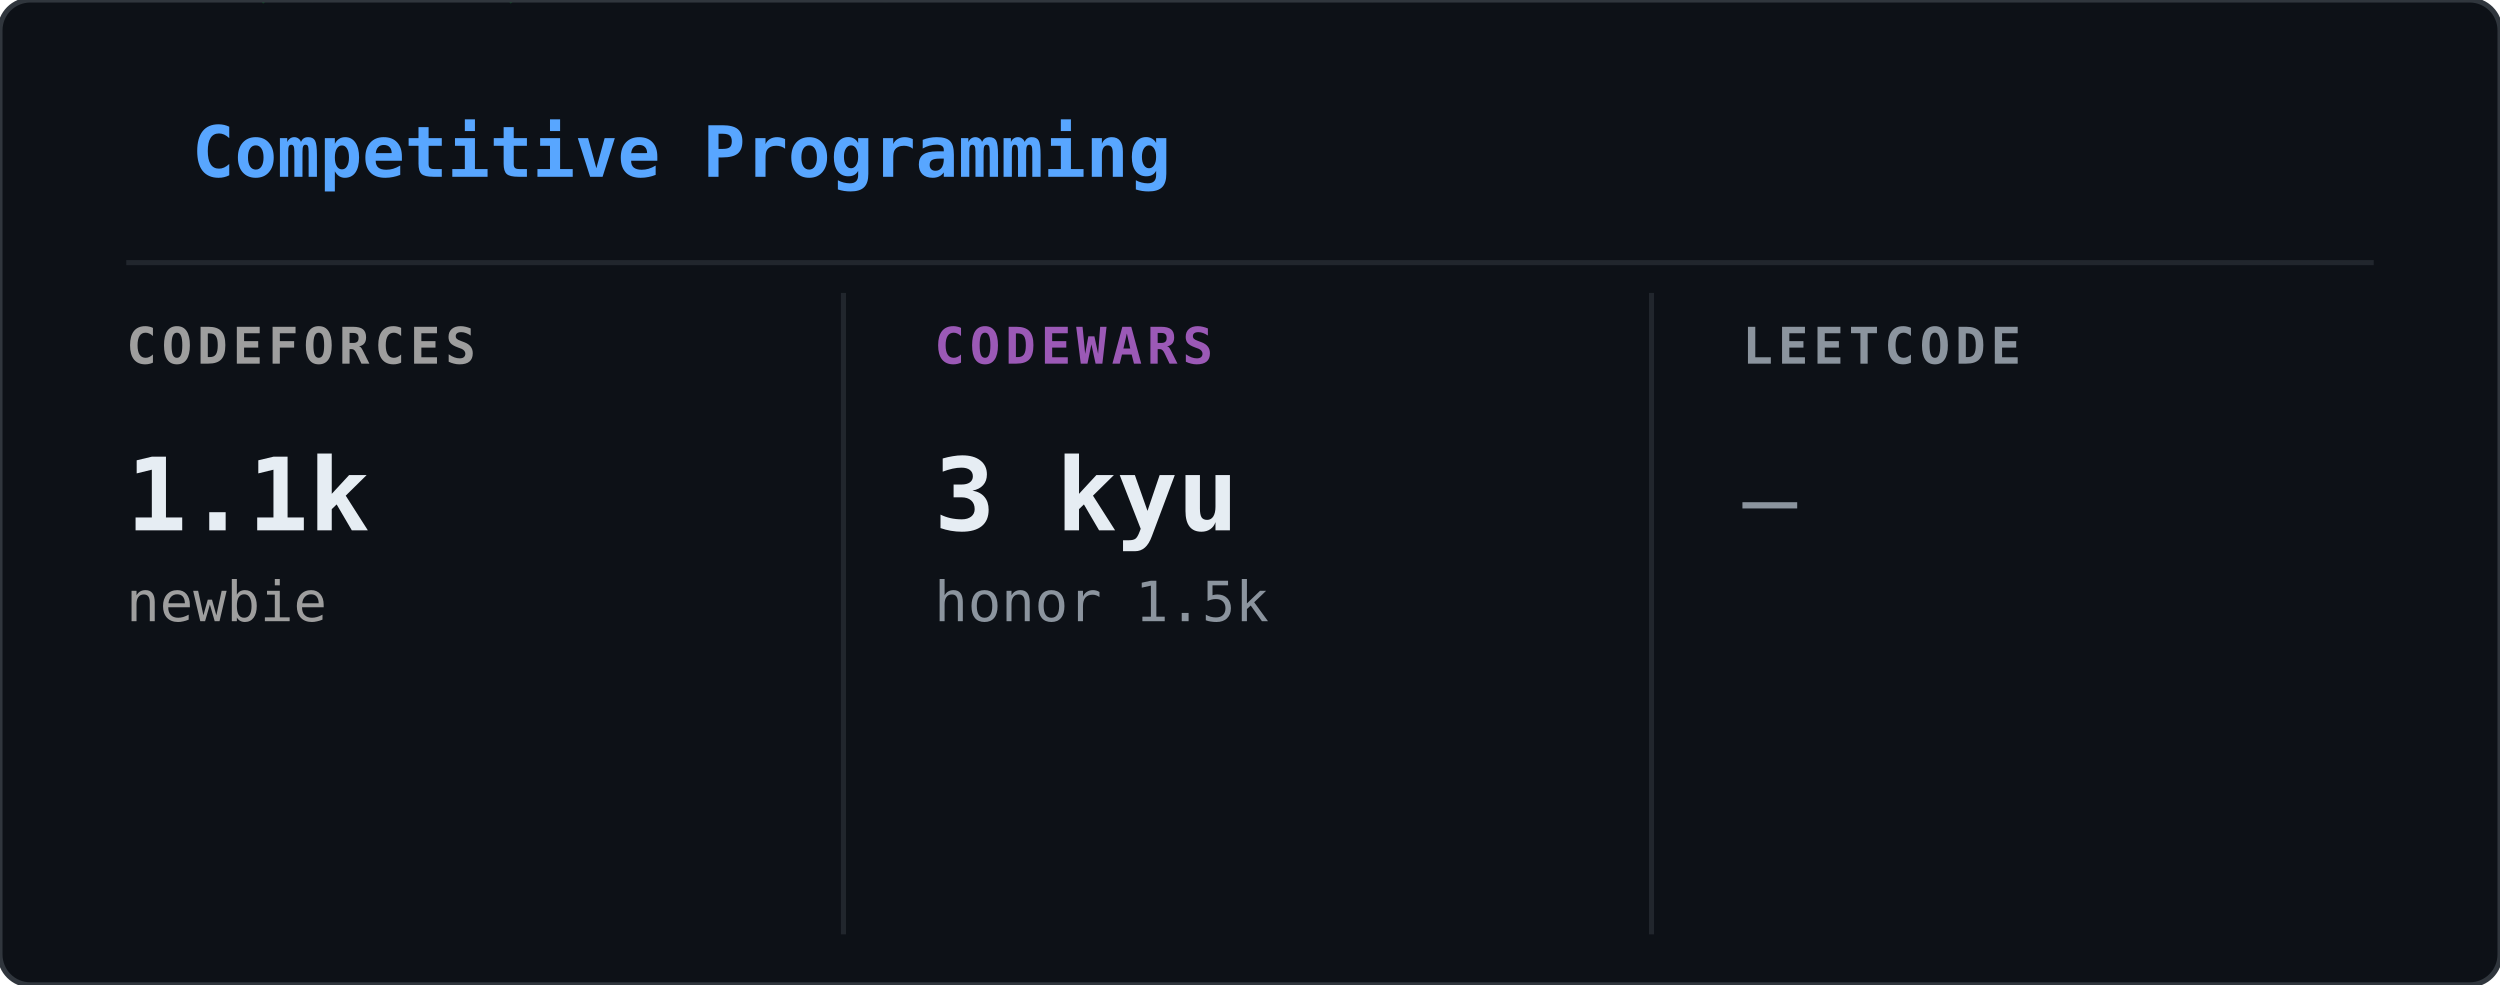
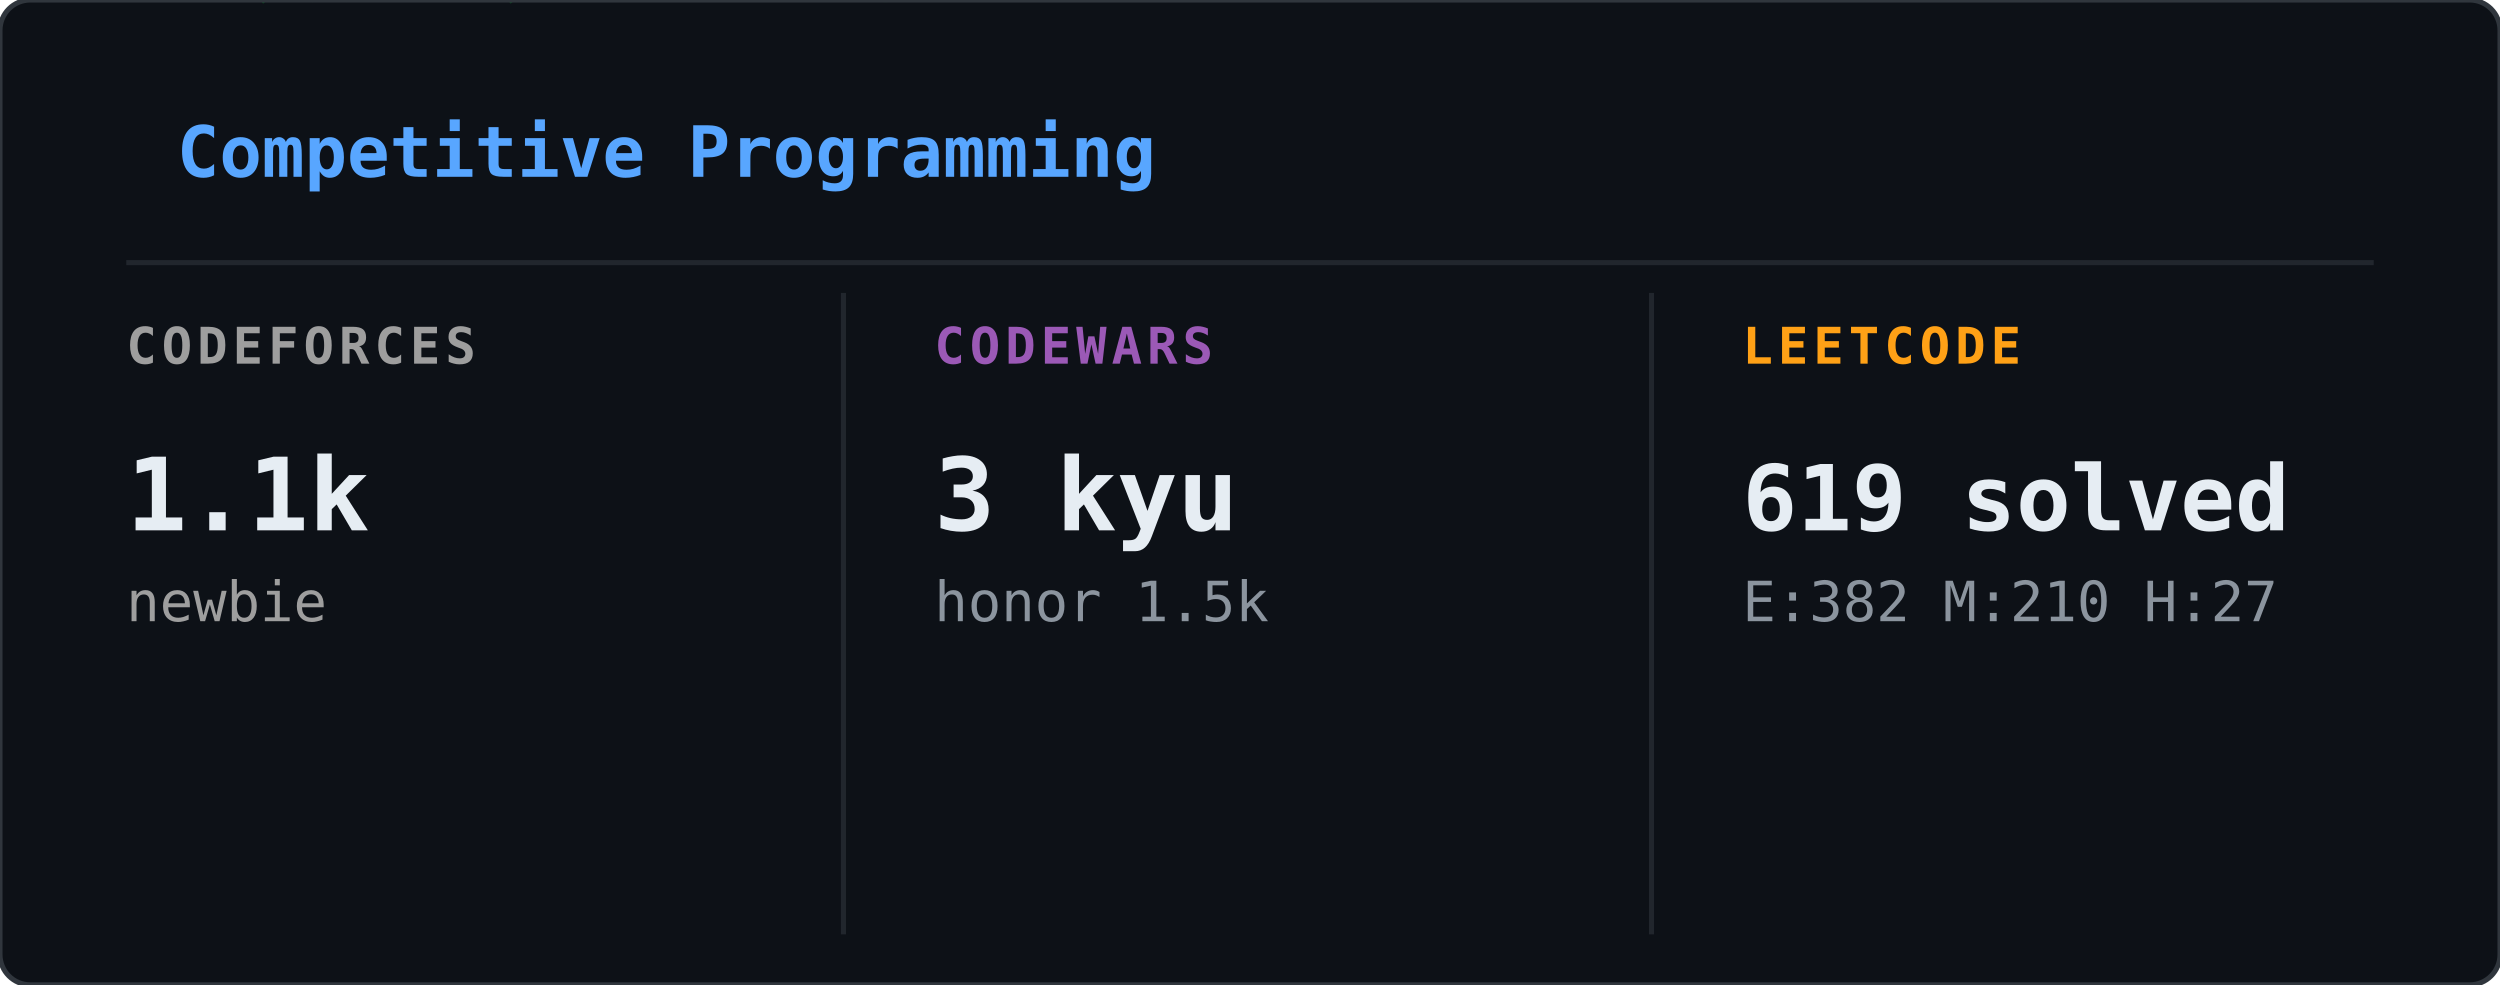
<svg xmlns="http://www.w3.org/2000/svg" width="495" height="195" viewBox="0 0 495 195">
  <defs>
    <clipPath id="cp-clip">
      <rect width="495" height="195" rx="6" />
    </clipPath>
  </defs>
  <rect width="495" height="195" rx="6" fill="#0d1117" />
  <g clip-path="url(#cp-clip)">
    <g opacity="0.22">
      <style>@keyframes cp0{from{transform:translateY(-60px)}to{transform:translateY(209px)}}@keyframes cp1{from{transform:translateY(-46px)}to{transform:translateY(209px)}}@keyframes cp2{from{transform:translateY(-46px)}to{transform:translateY(209px)}}@keyframes cp3{from{transform:translateY(-46px)}to{transform:translateY(209px)}}@keyframes cp4{from{transform:translateY(-46px)}to{transform:translateY(209px)}}@keyframes cp5{from{transform:translateY(-46px)}to{transform:translateY(209px)}}@keyframes cp6{from{transform:translateY(-46px)}to{transform:translateY(209px)}}@keyframes cp7{from{transform:translateY(-46px)}to{transform:translateY(209px)}}@keyframes cp8{from{transform:translateY(-46px)}to{transform:translateY(209px)}}@keyframes cp9{from{transform:translateY(-46px)}to{transform:translateY(209px)}}@keyframes cp10{from{transform:translateY(-46px)}to{transform:translateY(209px)}}@keyframes cp11{from{transform:translateY(-46px)}to{transform:translateY(209px)}}@keyframes cp12{from{transform:translateY(-46px)}to{transform:translateY(209px)}}@keyframes cp13{from{transform:translateY(-46px)}to{transform:translateY(209px)}}@keyframes cp14{from{transform:translateY(-46px)}to{transform:translateY(209px)}}@keyframes cp15{from{transform:translateY(-46px)}to{transform:translateY(209px)}}@keyframes cp16{from{transform:translateY(-46px)}to{transform:translateY(209px)}}@keyframes cp17{from{transform:translateY(-46px)}to{transform:translateY(209px)}}@keyframes cp18{from{transform:translateY(-46px)}to{transform:translateY(209px)}}@keyframes cp19{from{transform:translateY(-46px)}to{transform:translateY(209px)}}@keyframes cp20{from{transform:translateY(-46px)}to{transform:translateY(209px)}}@keyframes cp21{from{transform:translateY(-46px)}to{transform:translateY(209px)}}@keyframes cp22{from{transform:translateY(-46px)}to{transform:translateY(209px)}}@keyframes cp23{from{transform:translateY(-46px)}to{transform:translateY(209px)}}@keyframes cp24{from{transform:translateY(-46px)}to{transform:translateY(209px)}}@keyframes cp25{from{transform:translateY(-46px)}to{transform:translateY(209px)}}@keyframes cp26{from{transform:translateY(-46px)}to{transform:translateY(209px)}}@keyframes cp27{from{transform:translateY(-46px)}to{transform:translateY(209px)}}@keyframes cp28{from{transform:translateY(-46px)}to{transform:translateY(209px)}}@keyframes cp29{from{transform:translateY(-46px)}to{transform:translateY(209px)}}@keyframes cp30{from{transform:translateY(-46px)}to{transform:translateY(209px)}}@keyframes cp31{from{transform:translateY(-46px)}to{transform:translateY(209px)}}@keyframes cp32{from{transform:translateY(-46px)}to{transform:translateY(209px)}}@keyframes cp33{from{transform:translateY(-46px)}to{transform:translateY(209px)}}@keyframes cp34{from{transform:translateY(-46px)}to{transform:translateY(209px)}}@keyframes cp35{from{transform:translateY(-46px)}to{transform:translateY(209px)}}@keyframes cp36{from{transform:translateY(-46px)}to{transform:translateY(209px)}}@keyframes cp37{from{transform:translateY(-46px)}to{transform:translateY(209px)}}</style>
      <g style="animation:cp0 2.40s linear infinite;animation-delay:-0.01s">
        <text x="366" y="0" font-family="monospace" font-size="12" fill="#00ff41">5</text>
        <text x="366" y="-14" font-family="monospace" font-size="12" fill="#00ff41" opacity="0.80">ﾔ</text>
        <text x="366" y="-28" font-family="monospace" font-size="12" fill="#00ff41" opacity="0.60">ﾀ</text>
        <text x="366" y="-42" font-family="monospace" font-size="12" fill="#00ff41" opacity="0.40">ｿ</text>
        <text x="366" y="-56" font-family="monospace" font-size="12" fill="#00ff41" opacity="0.20">2</text>
      </g>
      <g style="animation:cp1 1.88s linear infinite;animation-delay:-1.42s">
        <text x="221" y="0" font-family="monospace" font-size="12" fill="#00ff41">ﾝ</text>
        <text x="221" y="-14" font-family="monospace" font-size="12" fill="#00ff41" opacity="0.75">ﾘ</text>
        <text x="221" y="-28" font-family="monospace" font-size="12" fill="#00ff41" opacity="0.50">ﾚ</text>
        <text x="221" y="-42" font-family="monospace" font-size="12" fill="#00ff41" opacity="0.25">ｧ</text>
      </g>
      <g style="animation:cp2 3.18s linear infinite;animation-delay:-0.68s">
        <text x="195" y="0" font-family="monospace" font-size="12" fill="#00ff41">ｺ</text>
        <text x="195" y="-14" font-family="monospace" font-size="12" fill="#00ff41" opacity="0.75">ﾃ</text>
        <text x="195" y="-28" font-family="monospace" font-size="12" fill="#00ff41" opacity="0.50">ｾ</text>
        <text x="195" y="-42" font-family="monospace" font-size="12" fill="#00ff41" opacity="0.25">ｬ</text>
      </g>
      <g style="animation:cp3 2.37s linear infinite;animation-delay:-0.52s">
        <text x="25" y="0" font-family="monospace" font-size="12" fill="#00ff41">ﾍ</text>
        <text x="25" y="-14" font-family="monospace" font-size="12" fill="#00ff41" opacity="0.75">ｺ</text>
        <text x="25" y="-28" font-family="monospace" font-size="12" fill="#00ff41" opacity="0.50">ｧ</text>
        <text x="25" y="-42" font-family="monospace" font-size="12" fill="#00ff41" opacity="0.25">ｫ</text>
      </g>
      <g style="animation:cp4 2.42s linear infinite;animation-delay:-0.67s">
        <text x="113" y="0" font-family="monospace" font-size="12" fill="#00ff41">ｭ</text>
        <text x="113" y="-14" font-family="monospace" font-size="12" fill="#00ff41" opacity="0.75">1</text>
        <text x="113" y="-28" font-family="monospace" font-size="12" fill="#00ff41" opacity="0.50">ﾅ</text>
        <text x="113" y="-42" font-family="monospace" font-size="12" fill="#00ff41" opacity="0.25">1</text>
      </g>
      <g style="animation:cp5 2.93s linear infinite;animation-delay:-1.00s">
        <text x="469" y="0" font-family="monospace" font-size="12" fill="#00ff41">ﾄ</text>
        <text x="469" y="-14" font-family="monospace" font-size="12" fill="#00ff41" opacity="0.75">ﾈ</text>
        <text x="469" y="-28" font-family="monospace" font-size="12" fill="#00ff41" opacity="0.50">ﾆ</text>
        <text x="469" y="-42" font-family="monospace" font-size="12" fill="#00ff41" opacity="0.25">ｼ</text>
      </g>
      <g style="animation:cp6 2.61s linear infinite;animation-delay:-1.55s">
        <text x="353" y="0" font-family="monospace" font-size="12" fill="#00ff41">0</text>
        <text x="353" y="-14" font-family="monospace" font-size="12" fill="#00ff41" opacity="0.75">ｵ</text>
        <text x="353" y="-28" font-family="monospace" font-size="12" fill="#00ff41" opacity="0.50">ﾅ</text>
        <text x="353" y="-42" font-family="monospace" font-size="12" fill="#00ff41" opacity="0.25">5</text>
      </g>
      <g style="animation:cp7 2.10s linear infinite;animation-delay:-0.63s">
        <text x="67" y="0" font-family="monospace" font-size="12" fill="#00ff41">ｱ</text>
        <text x="67" y="-14" font-family="monospace" font-size="12" fill="#00ff41" opacity="0.75">ﾍ</text>
        <text x="67" y="-28" font-family="monospace" font-size="12" fill="#00ff41" opacity="0.50">ﾆ</text>
        <text x="67" y="-42" font-family="monospace" font-size="12" fill="#00ff41" opacity="0.25">ｨ</text>
      </g>
      <g style="animation:cp8 1.60s linear infinite;animation-delay:-0.98s">
        <text x="91" y="0" font-family="monospace" font-size="12" fill="#00ff41">ｱ</text>
        <text x="91" y="-14" font-family="monospace" font-size="12" fill="#00ff41" opacity="0.75">1</text>
        <text x="91" y="-28" font-family="monospace" font-size="12" fill="#00ff41" opacity="0.50">7</text>
        <text x="91" y="-42" font-family="monospace" font-size="12" fill="#00ff41" opacity="0.25">ﾃ</text>
      </g>
      <g style="animation:cp9 2.20s linear infinite;animation-delay:-1.29s">
        <text x="332" y="0" font-family="monospace" font-size="12" fill="#00ff41">ﾇ</text>
        <text x="332" y="-14" font-family="monospace" font-size="12" fill="#00ff41" opacity="0.75">ﾘ</text>
        <text x="332" y="-28" font-family="monospace" font-size="12" fill="#00ff41" opacity="0.50">ﾍ</text>
        <text x="332" y="-42" font-family="monospace" font-size="12" fill="#00ff41" opacity="0.25">ﾃ</text>
      </g>
      <g style="animation:cp10 2.40s linear infinite;animation-delay:-0.51s">
        <text x="374" y="0" font-family="monospace" font-size="12" fill="#00ff41">ｶ</text>
        <text x="374" y="-14" font-family="monospace" font-size="12" fill="#00ff41" opacity="0.75">ｨ</text>
        <text x="374" y="-28" font-family="monospace" font-size="12" fill="#00ff41" opacity="0.50">ﾝ</text>
        <text x="374" y="-42" font-family="monospace" font-size="12" fill="#00ff41" opacity="0.25">ｼ</text>
      </g>
      <g style="animation:cp11 1.70s linear infinite;animation-delay:-1.08s">
        <text x="172" y="0" font-family="monospace" font-size="12" fill="#00ff41">ｲ</text>
        <text x="172" y="-14" font-family="monospace" font-size="12" fill="#00ff41" opacity="0.75">ｯ</text>
        <text x="172" y="-28" font-family="monospace" font-size="12" fill="#00ff41" opacity="0.50">ｻ</text>
        <text x="172" y="-42" font-family="monospace" font-size="12" fill="#00ff41" opacity="0.25">ｮ</text>
      </g>
      <g style="animation:cp12 2.37s linear infinite;animation-delay:-2.03s">
        <text x="99" y="0" font-family="monospace" font-size="12" fill="#00ff41">ｯ</text>
        <text x="99" y="-14" font-family="monospace" font-size="12" fill="#00ff41" opacity="0.75">1</text>
        <text x="99" y="-28" font-family="monospace" font-size="12" fill="#00ff41" opacity="0.50">ﾅ</text>
        <text x="99" y="-42" font-family="monospace" font-size="12" fill="#00ff41" opacity="0.25">ｬ</text>
      </g>
      <g style="animation:cp13 1.65s linear infinite;animation-delay:-0.30s">
        <text x="106" y="0" font-family="monospace" font-size="12" fill="#00ff41">ﾛ</text>
        <text x="106" y="-14" font-family="monospace" font-size="12" fill="#00ff41" opacity="0.75">ｧ</text>
        <text x="106" y="-28" font-family="monospace" font-size="12" fill="#00ff41" opacity="0.50">0</text>
        <text x="106" y="-42" font-family="monospace" font-size="12" fill="#00ff41" opacity="0.25">ｹ</text>
      </g>
      <g style="animation:cp14 2.77s linear infinite;animation-delay:-2.62s">
        <text x="327" y="0" font-family="monospace" font-size="12" fill="#00ff41">ｸ</text>
        <text x="327" y="-14" font-family="monospace" font-size="12" fill="#00ff41" opacity="0.75">ｵ</text>
        <text x="327" y="-28" font-family="monospace" font-size="12" fill="#00ff41" opacity="0.50">ｺ</text>
        <text x="327" y="-42" font-family="monospace" font-size="12" fill="#00ff41" opacity="0.25">ﾅ</text>
      </g>
      <g style="animation:cp15 1.84s linear infinite;animation-delay:-0.81s">
        <text x="477" y="0" font-family="monospace" font-size="12" fill="#00ff41">ﾐ</text>
        <text x="477" y="-14" font-family="monospace" font-size="12" fill="#00ff41" opacity="0.75">ｿ</text>
        <text x="477" y="-28" font-family="monospace" font-size="12" fill="#00ff41" opacity="0.50">0</text>
        <text x="477" y="-42" font-family="monospace" font-size="12" fill="#00ff41" opacity="0.25">ｫ</text>
      </g>
      <g style="animation:cp16 2.85s linear infinite;animation-delay:-1.49s">
        <text x="259" y="0" font-family="monospace" font-size="12" fill="#00ff41">ﾓ</text>
        <text x="259" y="-14" font-family="monospace" font-size="12" fill="#00ff41" opacity="0.75">ﾒ</text>
        <text x="259" y="-28" font-family="monospace" font-size="12" fill="#00ff41" opacity="0.50">ｩ</text>
        <text x="259" y="-42" font-family="monospace" font-size="12" fill="#00ff41" opacity="0.25">ｧ</text>
      </g>
      <g style="animation:cp17 1.80s linear infinite;animation-delay:-0.23s">
        <text x="369" y="0" font-family="monospace" font-size="12" fill="#00ff41">ｱ</text>
        <text x="369" y="-14" font-family="monospace" font-size="12" fill="#00ff41" opacity="0.75">ﾊ</text>
        <text x="369" y="-28" font-family="monospace" font-size="12" fill="#00ff41" opacity="0.50">ｼ</text>
        <text x="369" y="-42" font-family="monospace" font-size="12" fill="#00ff41" opacity="0.25">4</text>
      </g>
      <g style="animation:cp18 2.40s linear infinite;animation-delay:-0.13s">
        <text x="135" y="0" font-family="monospace" font-size="12" fill="#00ff41">ﾋ</text>
        <text x="135" y="-14" font-family="monospace" font-size="12" fill="#00ff41" opacity="0.75">ﾇ</text>
        <text x="135" y="-28" font-family="monospace" font-size="12" fill="#00ff41" opacity="0.50">ﾚ</text>
        <text x="135" y="-42" font-family="monospace" font-size="12" fill="#00ff41" opacity="0.25">ﾓ</text>
      </g>
      <g style="animation:cp19 2.61s linear infinite;animation-delay:-2.31s">
        <text x="114" y="0" font-family="monospace" font-size="12" fill="#00ff41">8</text>
        <text x="114" y="-14" font-family="monospace" font-size="12" fill="#00ff41" opacity="0.75">ﾗ</text>
        <text x="114" y="-28" font-family="monospace" font-size="12" fill="#00ff41" opacity="0.50">ﾌ</text>
        <text x="114" y="-42" font-family="monospace" font-size="12" fill="#00ff41" opacity="0.25">ｬ</text>
      </g>
      <g style="animation:cp20 2.89s linear infinite;animation-delay:-0.51s">
        <text x="277" y="0" font-family="monospace" font-size="12" fill="#00ff41">7</text>
        <text x="277" y="-14" font-family="monospace" font-size="12" fill="#00ff41" opacity="0.75">5</text>
        <text x="277" y="-28" font-family="monospace" font-size="12" fill="#00ff41" opacity="0.50">ｿ</text>
        <text x="277" y="-42" font-family="monospace" font-size="12" fill="#00ff41" opacity="0.25">ｿ</text>
      </g>
      <g style="animation:cp21 2.92s linear infinite;animation-delay:-1.28s">
        <text x="404" y="0" font-family="monospace" font-size="12" fill="#00ff41">ﾉ</text>
        <text x="404" y="-14" font-family="monospace" font-size="12" fill="#00ff41" opacity="0.75">ﾍ</text>
        <text x="404" y="-28" font-family="monospace" font-size="12" fill="#00ff41" opacity="0.50">ﾔ</text>
        <text x="404" y="-42" font-family="monospace" font-size="12" fill="#00ff41" opacity="0.25">4</text>
      </g>
      <g style="animation:cp22 1.87s linear infinite;animation-delay:-1.12s">
        <text x="41" y="0" font-family="monospace" font-size="12" fill="#00ff41">ｼ</text>
        <text x="41" y="-14" font-family="monospace" font-size="12" fill="#00ff41" opacity="0.75">ﾃ</text>
        <text x="41" y="-28" font-family="monospace" font-size="12" fill="#00ff41" opacity="0.50">ｸ</text>
        <text x="41" y="-42" font-family="monospace" font-size="12" fill="#00ff41" opacity="0.25">ｪ</text>
      </g>
      <g style="animation:cp23 1.78s linear infinite;animation-delay:-1.10s">
        <text x="449" y="0" font-family="monospace" font-size="12" fill="#00ff41">ﾋ</text>
        <text x="449" y="-14" font-family="monospace" font-size="12" fill="#00ff41" opacity="0.75">ｵ</text>
        <text x="449" y="-28" font-family="monospace" font-size="12" fill="#00ff41" opacity="0.50">ﾓ</text>
        <text x="449" y="-42" font-family="monospace" font-size="12" fill="#00ff41" opacity="0.25">ｹ</text>
      </g>
      <g style="animation:cp24 3.10s linear infinite;animation-delay:-3.00s">
        <text x="270" y="0" font-family="monospace" font-size="12" fill="#00ff41">ﾅ</text>
        <text x="270" y="-14" font-family="monospace" font-size="12" fill="#00ff41" opacity="0.75">6</text>
        <text x="270" y="-28" font-family="monospace" font-size="12" fill="#00ff41" opacity="0.50">ｭ</text>
        <text x="270" y="-42" font-family="monospace" font-size="12" fill="#00ff41" opacity="0.25">ﾒ</text>
      </g>
      <g style="animation:cp25 3.05s linear infinite;animation-delay:-0.93s">
        <text x="309" y="0" font-family="monospace" font-size="12" fill="#00ff41">ｫ</text>
        <text x="309" y="-14" font-family="monospace" font-size="12" fill="#00ff41" opacity="0.75">ﾓ</text>
        <text x="309" y="-28" font-family="monospace" font-size="12" fill="#00ff41" opacity="0.50">ｫ</text>
        <text x="309" y="-42" font-family="monospace" font-size="12" fill="#00ff41" opacity="0.25">0</text>
      </g>
      <g style="animation:cp26 3.00s linear infinite;animation-delay:-2.68s">
        <text x="50" y="0" font-family="monospace" font-size="12" fill="#00ff41">ｯ</text>
        <text x="50" y="-14" font-family="monospace" font-size="12" fill="#00ff41" opacity="0.75">6</text>
        <text x="50" y="-28" font-family="monospace" font-size="12" fill="#00ff41" opacity="0.50">ｭ</text>
        <text x="50" y="-42" font-family="monospace" font-size="12" fill="#00ff41" opacity="0.25">ｯ</text>
      </g>
      <g style="animation:cp27 1.74s linear infinite;animation-delay:-1.11s">
        <text x="471" y="0" font-family="monospace" font-size="12" fill="#00ff41">ｼ</text>
        <text x="471" y="-14" font-family="monospace" font-size="12" fill="#00ff41" opacity="0.75">ｧ</text>
        <text x="471" y="-28" font-family="monospace" font-size="12" fill="#00ff41" opacity="0.50">ﾋ</text>
        <text x="471" y="-42" font-family="monospace" font-size="12" fill="#00ff41" opacity="0.25">ﾋ</text>
      </g>
      <g style="animation:cp28 1.67s linear infinite;animation-delay:-1.33s">
        <text x="228" y="0" font-family="monospace" font-size="12" fill="#00ff41">ﾔ</text>
        <text x="228" y="-14" font-family="monospace" font-size="12" fill="#00ff41" opacity="0.75">1</text>
        <text x="228" y="-28" font-family="monospace" font-size="12" fill="#00ff41" opacity="0.50">ﾌ</text>
        <text x="228" y="-42" font-family="monospace" font-size="12" fill="#00ff41" opacity="0.25">ﾊ</text>
      </g>
      <g style="animation:cp29 2.02s linear infinite;animation-delay:-0.64s">
        <text x="60" y="0" font-family="monospace" font-size="12" fill="#00ff41">ﾃ</text>
        <text x="60" y="-14" font-family="monospace" font-size="12" fill="#00ff41" opacity="0.75">ｭ</text>
        <text x="60" y="-28" font-family="monospace" font-size="12" fill="#00ff41" opacity="0.50">ﾔ</text>
        <text x="60" y="-42" font-family="monospace" font-size="12" fill="#00ff41" opacity="0.25">ﾀ</text>
      </g>
      <g style="animation:cp30 2.97s linear infinite;animation-delay:-2.86s">
        <text x="178" y="0" font-family="monospace" font-size="12" fill="#00ff41">ﾇ</text>
        <text x="178" y="-14" font-family="monospace" font-size="12" fill="#00ff41" opacity="0.75">ﾕ</text>
        <text x="178" y="-28" font-family="monospace" font-size="12" fill="#00ff41" opacity="0.50">ｷ</text>
        <text x="178" y="-42" font-family="monospace" font-size="12" fill="#00ff41" opacity="0.25">ｵ</text>
      </g>
      <g style="animation:cp31 1.75s linear infinite;animation-delay:-1.72s">
        <text x="175" y="0" font-family="monospace" font-size="12" fill="#00ff41">ﾉ</text>
        <text x="175" y="-14" font-family="monospace" font-size="12" fill="#00ff41" opacity="0.75">ｸ</text>
        <text x="175" y="-28" font-family="monospace" font-size="12" fill="#00ff41" opacity="0.50">ｿ</text>
        <text x="175" y="-42" font-family="monospace" font-size="12" fill="#00ff41" opacity="0.25">ﾍ</text>
      </g>
      <g style="animation:cp32 2.71s linear infinite;animation-delay:-2.06s">
        <text x="309" y="0" font-family="monospace" font-size="12" fill="#00ff41">ﾉ</text>
        <text x="309" y="-14" font-family="monospace" font-size="12" fill="#00ff41" opacity="0.75">ﾜ</text>
        <text x="309" y="-28" font-family="monospace" font-size="12" fill="#00ff41" opacity="0.50">ｶ</text>
        <text x="309" y="-42" font-family="monospace" font-size="12" fill="#00ff41" opacity="0.25">ﾇ</text>
      </g>
      <g style="animation:cp33 2.23s linear infinite;animation-delay:-1.91s">
        <text x="20" y="0" font-family="monospace" font-size="12" fill="#00ff41">7</text>
        <text x="20" y="-14" font-family="monospace" font-size="12" fill="#00ff41" opacity="0.75">5</text>
        <text x="20" y="-28" font-family="monospace" font-size="12" fill="#00ff41" opacity="0.50">ｶ</text>
        <text x="20" y="-42" font-family="monospace" font-size="12" fill="#00ff41" opacity="0.25">ｼ</text>
      </g>
      <g style="animation:cp34 2.66s linear infinite;animation-delay:-1.12s">
        <text x="351" y="0" font-family="monospace" font-size="12" fill="#00ff41">ﾅ</text>
        <text x="351" y="-14" font-family="monospace" font-size="12" fill="#00ff41" opacity="0.75">3</text>
        <text x="351" y="-28" font-family="monospace" font-size="12" fill="#00ff41" opacity="0.50">ﾋ</text>
        <text x="351" y="-42" font-family="monospace" font-size="12" fill="#00ff41" opacity="0.25">ｴ</text>
      </g>
      <g style="animation:cp35 2.77s linear infinite;animation-delay:-0.59s">
        <text x="279" y="0" font-family="monospace" font-size="12" fill="#00ff41">ﾋ</text>
        <text x="279" y="-14" font-family="monospace" font-size="12" fill="#00ff41" opacity="0.75">ｨ</text>
        <text x="279" y="-28" font-family="monospace" font-size="12" fill="#00ff41" opacity="0.50">ﾈ</text>
        <text x="279" y="-42" font-family="monospace" font-size="12" fill="#00ff41" opacity="0.25">ﾑ</text>
      </g>
      <g style="animation:cp36 2.13s linear infinite;animation-delay:-1.62s">
        <text x="402" y="0" font-family="monospace" font-size="12" fill="#00ff41">ｳ</text>
        <text x="402" y="-14" font-family="monospace" font-size="12" fill="#00ff41" opacity="0.75">ｪ</text>
        <text x="402" y="-28" font-family="monospace" font-size="12" fill="#00ff41" opacity="0.50">2</text>
        <text x="402" y="-42" font-family="monospace" font-size="12" fill="#00ff41" opacity="0.25">ﾊ</text>
      </g>
      <g style="animation:cp37 1.57s linear infinite;animation-delay:-0.79s">
        <text x="465" y="0" font-family="monospace" font-size="12" fill="#00ff41">ﾋ</text>
        <text x="465" y="-14" font-family="monospace" font-size="12" fill="#00ff41" opacity="0.75">ﾌ</text>
        <text x="465" y="-28" font-family="monospace" font-size="12" fill="#00ff41" opacity="0.50">ｯ</text>
        <text x="465" y="-42" font-family="monospace" font-size="12" fill="#00ff41" opacity="0.25">ｨ</text>
      </g>
    </g>
  </g>
  <rect width="495" height="195" rx="6" fill="none" stroke="#30363d" stroke-width="1" />
-   <text x="38" y="35" font-family="monospace" font-size="14" font-weight="600" fill="#58a6ff">Competitive Programming</text>
+   <text x="35" y="35" font-family="monospace" font-size="14" font-weight="600" fill="#58a6ff">Competitive Programming</text>
  <line x1="25" y1="52" x2="470" y2="52" stroke="#21262d" stroke-width="1" />
  <line x1="167" y1="58" x2="167" y2="185" stroke="#21262d" stroke-width="1" />
  <line x1="327" y1="58" x2="327" y2="185" stroke="#21262d" stroke-width="1" />
  <text x="25" y="72" font-family="monospace" font-size="10" font-weight="600" fill="#9e9e9e" letter-spacing="1">CODEFORCES</text>
  <text x="25" y="105" font-family="monospace" font-size="20" font-weight="700" fill="#e6edf3">1.1k</text>
  <text x="25" y="123" font-family="monospace" font-size="11" font-weight="400" fill="#9e9e9e">newbie</text>
  <text x="185" y="72" font-family="monospace" font-size="10" font-weight="600" fill="#9b59b6" letter-spacing="1">CODEWARS</text>
  <text x="185" y="105" font-family="monospace" font-size="20" font-weight="700" fill="#e6edf3">3 kyu</text>
  <text x="185" y="123" font-family="monospace" font-size="11" font-weight="400" fill="#8b949e">honor 1.5k</text>
-   <text x="345" y="72" font-family="monospace" font-size="10" font-weight="600" fill="#8b949e" letter-spacing="1">LEETCODE</text>
-   <text x="345" y="105" font-family="monospace" font-size="18" font-weight="400" fill="#8b949e">—</text>
+   <text x="345" y="72" font-family="monospace" font-size="10" font-weight="600" fill="#ffa116" letter-spacing="1">LEETCODE</text>
+   <text x="345" y="105" font-family="monospace" font-size="18" font-weight="700" fill="#e6edf3">619 solved</text>
+   <text x="345" y="123" font-family="monospace" font-size="11" font-weight="400" fill="#8b949e">E:382 M:210 H:27</text>
</svg>
